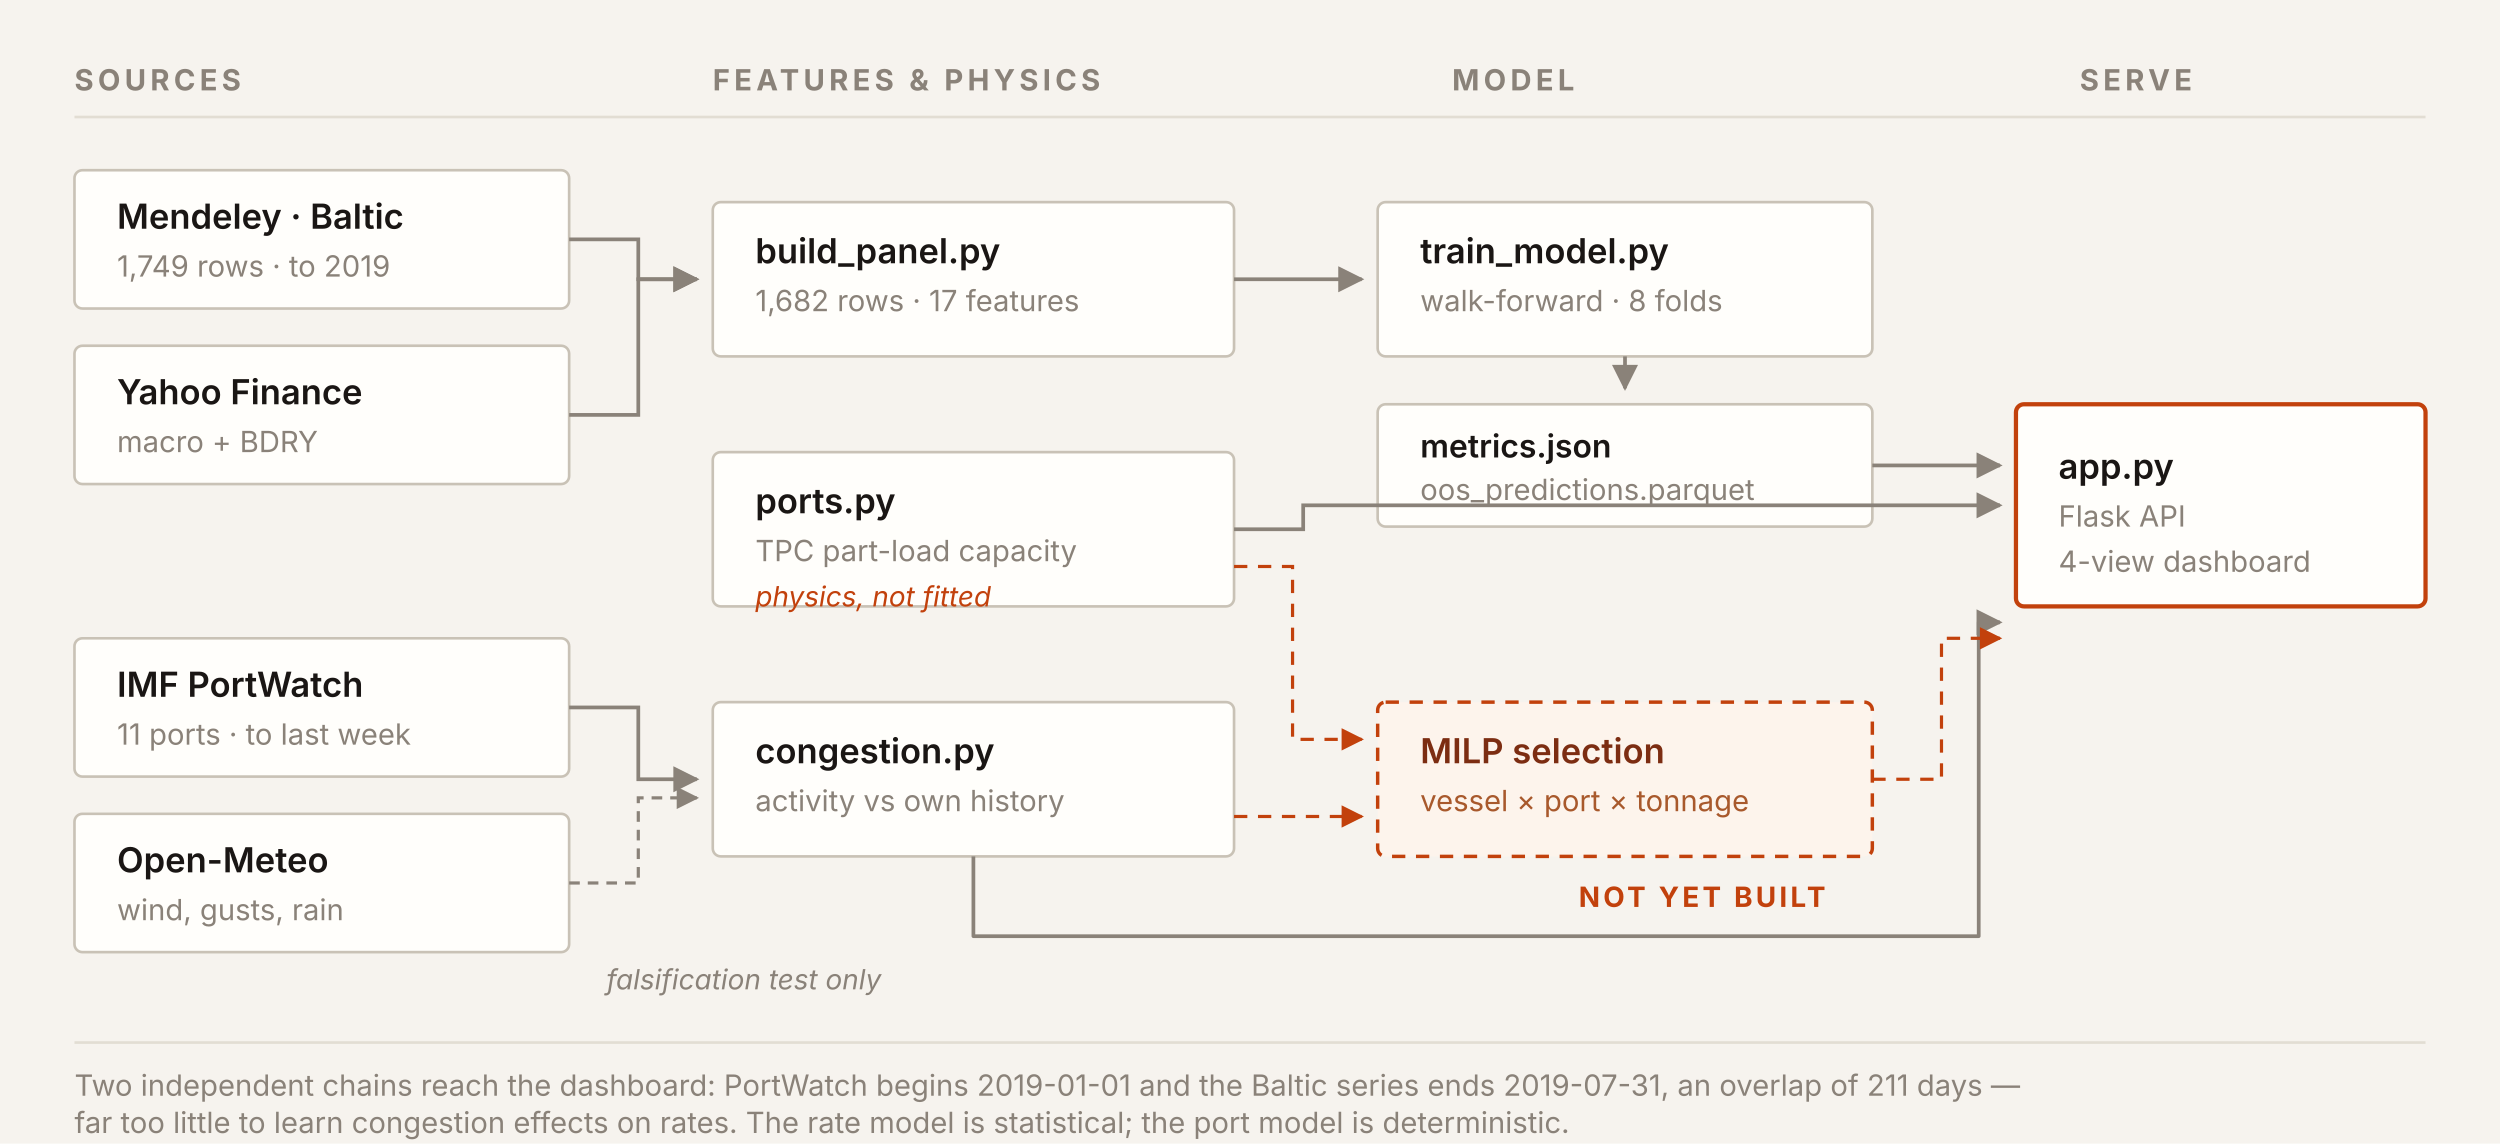
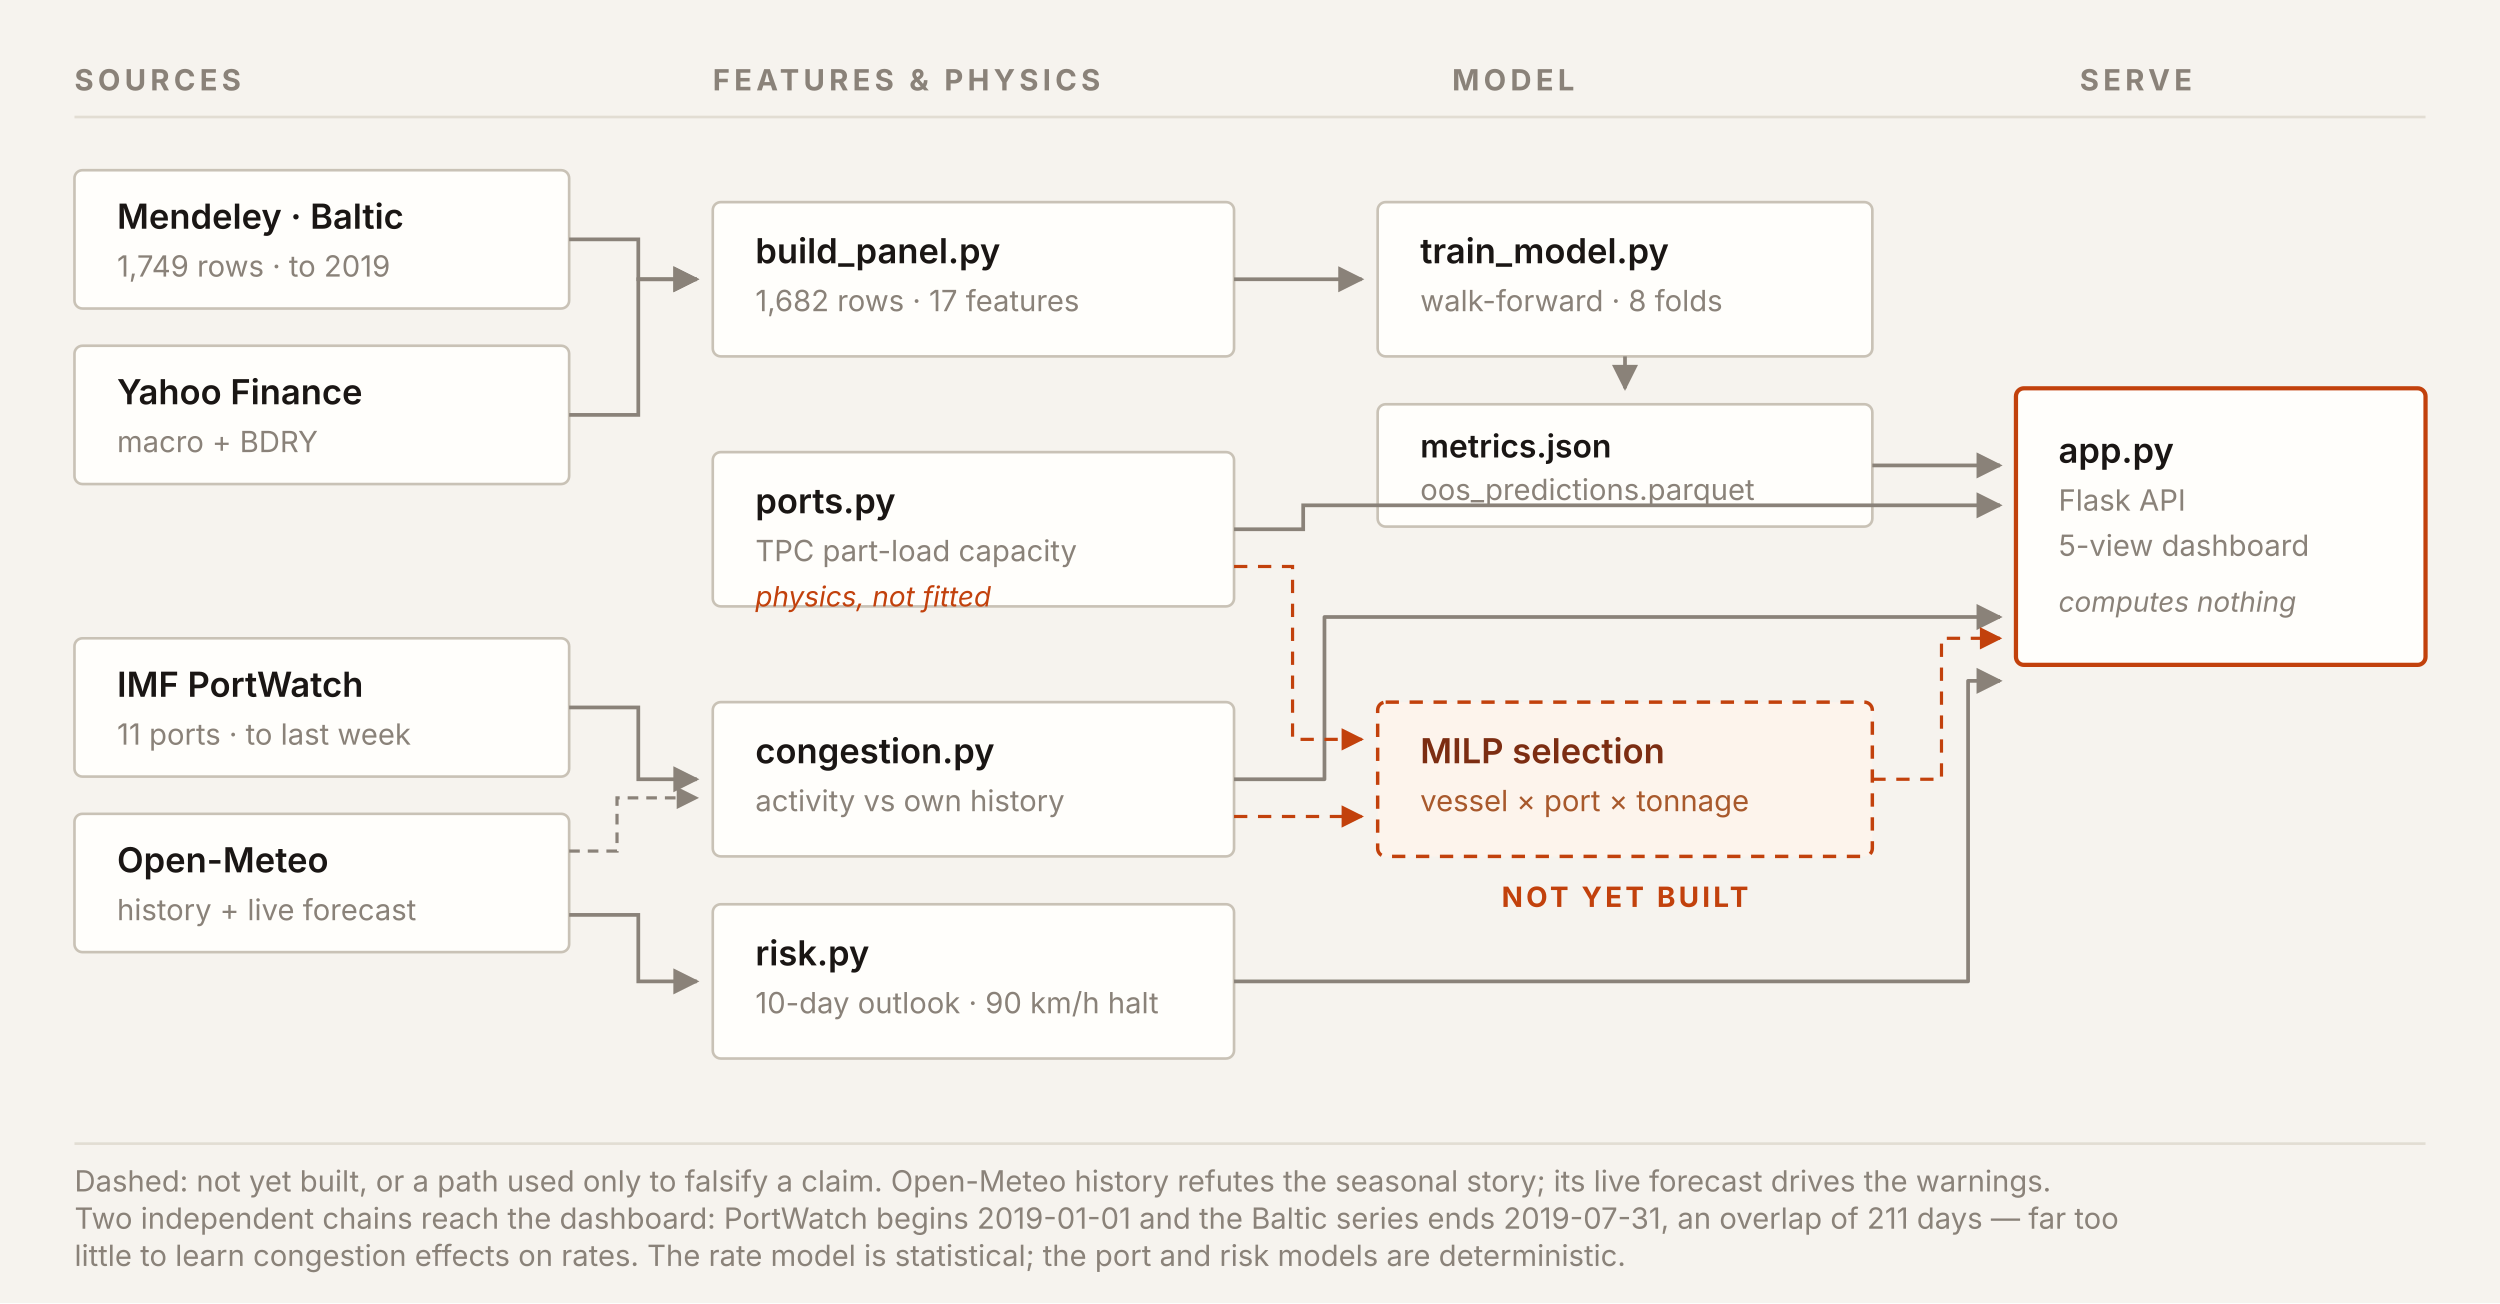
- <svg xmlns="http://www.w3.org/2000/svg" viewBox="0 0 940 430" width="940" height="430" font-family="Inter, 'Segoe UI', system-ui, sans-serif" role="img" aria-label="Data pipeline: Mendeley Baltic indices and Yahoo market data feed build_panel.py, which feeds train_model.py and metrics.json; IMF PortWatch feeds congestion.py; ports.py computes part-load capacity from physics; all three reach the Flask dashboard. A MILP selection stage is not yet built.">
+ <svg xmlns="http://www.w3.org/2000/svg" viewBox="0 0 940 490" width="940" height="490" font-family="Inter, 'Segoe UI', system-ui, sans-serif" role="img" aria-label="Data pipeline: Mendeley Baltic indices and Yahoo market data feed build_panel.py, which feeds train_model.py and metrics.json; IMF PortWatch feeds congestion.py; ports.py computes part-load capacity from physics; Open-Meteo history falsifies the seasonal story while its live forecast drives risk.py; all four reach the Flask dashboard. A MILP selection stage is not yet built.">
  <defs>
    <marker id="a" viewBox="0 0 10 10" refX="9" refY="5" markerWidth="7" markerHeight="7" orient="auto-start-reverse">
      <path d="M0 0 L10 5 L0 10 z" fill="#8a8279" />
    </marker>
    <marker id="ad" viewBox="0 0 10 10" refX="9" refY="5" markerWidth="7" markerHeight="7" orient="auto-start-reverse">
      <path d="M0 0 L10 5 L0 10 z" fill="#c2410c" />
    </marker>
  </defs>
-   <rect width="940" height="430" fill="#f6f3ee" />
+   <rect width="940" height="490" fill="#f6f3ee" />
  <g font-size="11" font-weight="700" letter-spacing="1.6" fill="#8a8279">
    <text x="28" y="34">SOURCES</text>
    <text x="268" y="34">FEATURES &amp; PHYSICS</text>
    <text x="546" y="34">MODEL</text>
    <text x="782" y="34">SERVE</text>
  </g>
  <g stroke="#e2ddd3" stroke-width="1">
    <line x1="28" y1="44" x2="912" y2="44" />
  </g>
  <g fill="#fffefb" stroke="#c9c2b6" stroke-width="1">
    <rect x="28" y="64" width="186" height="52" rx="3" />
    <rect x="28" y="130" width="186" height="52" rx="3" />
    <rect x="28" y="240" width="186" height="52" rx="3" />
    <rect x="28" y="306" width="186" height="52" rx="3" />
  </g>
  <g font-size="13" font-weight="600" fill="#1a1614">
    <text x="44" y="86">Mendeley · Baltic</text>
    <text x="44" y="152">Yahoo Finance</text>
    <text x="44" y="262">IMF PortWatch</text>
    <text x="44" y="328">Open-Meteo</text>
  </g>
  <g font-size="11" fill="#8a8279">
    <text x="44" y="104">1,749 rows · to 2019</text>
    <text x="44" y="170">macro + BDRY</text>
    <text x="44" y="280">11 ports · to last week</text>
-     <text x="44" y="346">wind, gusts, rain</text>
+     <text x="44" y="346">history + live forecast</text>
  </g>
  <g fill="#fffefb" stroke="#c9c2b6" stroke-width="1">
    <rect x="268" y="76" width="196" height="58" rx="3" />
    <rect x="268" y="170" width="196" height="58" rx="3" />
    <rect x="268" y="264" width="196" height="58" rx="3" />
+     <rect x="268" y="340" width="196" height="58" rx="3" />
  </g>
  <g font-size="13" font-weight="600" fill="#1a1614">
    <text x="284" y="99">build_panel.py</text>
    <text x="284" y="193">ports.py</text>
    <text x="284" y="287">congestion.py</text>
+     <text x="284" y="363">risk.py</text>
  </g>
  <g font-size="11" fill="#8a8279">
    <text x="284" y="117">1,682 rows · 17 features</text>
    <text x="284" y="211">TPC part-load capacity</text>
    <text x="284" y="305">activity vs own history</text>
+     <text x="284" y="381">10-day outlook · 90 km/h halt</text>
  </g>
  <text x="284" y="228" font-size="10.5" fill="#c2410c" font-style="italic">physics, not fitted</text>
  <g fill="#fffefb" stroke="#c9c2b6" stroke-width="1">
    <rect x="518" y="76" width="186" height="58" rx="3" />
    <rect x="518" y="152" width="186" height="46" rx="3" />
  </g>
  <text x="534" y="99" font-size="13" font-weight="600" fill="#1a1614">train_model.py</text>
  <text x="534" y="117" font-size="11" fill="#8a8279">walk-forward · 8 folds</text>
  <text x="534" y="172" font-size="12" font-weight="600" fill="#1a1614">metrics.json</text>
  <text x="534" y="188" font-size="11" fill="#8a8279">oos_predictions.parquet</text>
  <rect x="518" y="264" width="186" height="58" rx="3" fill="#fdf4ec" stroke="#c2410c" stroke-width="1.3" stroke-dasharray="5 4" />
  <text x="534" y="287" font-size="13" font-weight="600" fill="#7c2d12">MILP selection</text>
  <text x="534" y="305" font-size="11" fill="#a8592c">vessel × port × tonnage</text>
-   <text x="640" y="341" font-size="10.5" font-weight="700" fill="#c2410c" letter-spacing="1.2" text-anchor="middle">NOT YET BUILT</text>
-   <rect x="758" y="152" width="154" height="76" rx="3" fill="#fffefb" stroke="#c2410c" stroke-width="1.6" />
-   <text x="774" y="180" font-size="13" font-weight="600" fill="#1a1614">app.py</text>
-   <text x="774" y="198" font-size="11" fill="#8a8279">Flask API</text>
-   <text x="774" y="215" font-size="11" fill="#8a8279">4-view dashboard</text>
+   <text x="611" y="341" font-size="10.5" font-weight="700" fill="#c2410c" letter-spacing="1.2" text-anchor="middle">NOT YET BUILT</text>
+   <rect x="758" y="146" width="154" height="104" rx="3" fill="#fffefb" stroke="#c2410c" stroke-width="1.6" />
+   <text x="774" y="174" font-size="13" font-weight="600" fill="#1a1614">app.py</text>
+   <text x="774" y="192" font-size="11" fill="#8a8279">Flask API</text>
+   <text x="774" y="209" font-size="11" fill="#8a8279">5-view dashboard</text>
+   <text x="774" y="230" font-size="10.5" fill="#8a8279" font-style="italic">computes nothing</text>
  <g stroke="#8a8279" stroke-width="1.4" fill="none" marker-end="url(#a)">
    <path d="M214 90 H240 V105 H262" />
    <path d="M214 156 H240 V105 H262" />
    <path d="M214 266 H240 V293 H262" />
+     <path d="M214 344 H240 V369 H262" />
    <path d="M464 105 H512" />
    <path d="M611 134 V146" />
    <path d="M704 175 H752" />
    <path d="M464 199 H490 V190 H752" />
-     <path d="M366 322 V352 H744 V234 H752" stroke-linejoin="round" />
+     <path d="M464 293 H498 V232 H752" stroke-linejoin="round" />
+     <path d="M464 369 H740 V256 H752" stroke-linejoin="round" />
  </g>
-   <path d="M214 332 H240 V300 H262" stroke="#8a8279" stroke-width="1.2" fill="none" stroke-dasharray="4 3" marker-end="url(#a)" />
-   <text x="228" y="372" font-size="10.5" fill="#8a8279" font-style="italic">falsification test only</text>
+   <path d="M214 320 H232 V300 H262" stroke="#8a8279" stroke-width="1.2" fill="none" stroke-dasharray="4 3" marker-end="url(#a)" />
  <g stroke="#c2410c" stroke-width="1.2" fill="none" stroke-dasharray="5 4" marker-end="url(#ad)">
    <path d="M464 213 H486 V278 H512" />
    <path d="M464 307 H512" />
  </g>
  <path d="M704 293 H730 V240 H752" stroke="#c2410c" stroke-width="1.2" fill="none" stroke-dasharray="5 4" marker-end="url(#ad)" />
-   <line x1="28" y1="392" x2="912" y2="392" stroke="#e2ddd3" stroke-width="1" />
-   <text x="28" y="412" font-size="11" fill="#8a8279">
-     Two independent chains reach the dashboard: PortWatch begins 2019-01-01 and the Baltic series ends 2019-07-31, an overlap of 211 days —
-   </text>
-   <text x="28" y="426" font-size="11" fill="#8a8279">
-     far too little to learn congestion effects on rates. The rate model is statistical; the port model is deterministic.
-   </text>
+   <line x1="28" y1="430" x2="912" y2="430" stroke="#e2ddd3" stroke-width="1" />
+   <g font-size="11" fill="#8a8279">
+     <text x="28" y="448">Dashed: not yet built, or a path used only to falsify a claim. Open-Meteo history refutes the seasonal story; its live forecast drives the warnings.</text>
+     <text x="28" y="462">Two independent chains reach the dashboard: PortWatch begins 2019-01-01 and the Baltic series ends 2019-07-31, an overlap of 211 days — far too</text>
+     <text x="28" y="476">little to learn congestion effects on rates. The rate model is statistical; the port and risk models are deterministic.</text>
+   </g>
</svg>
